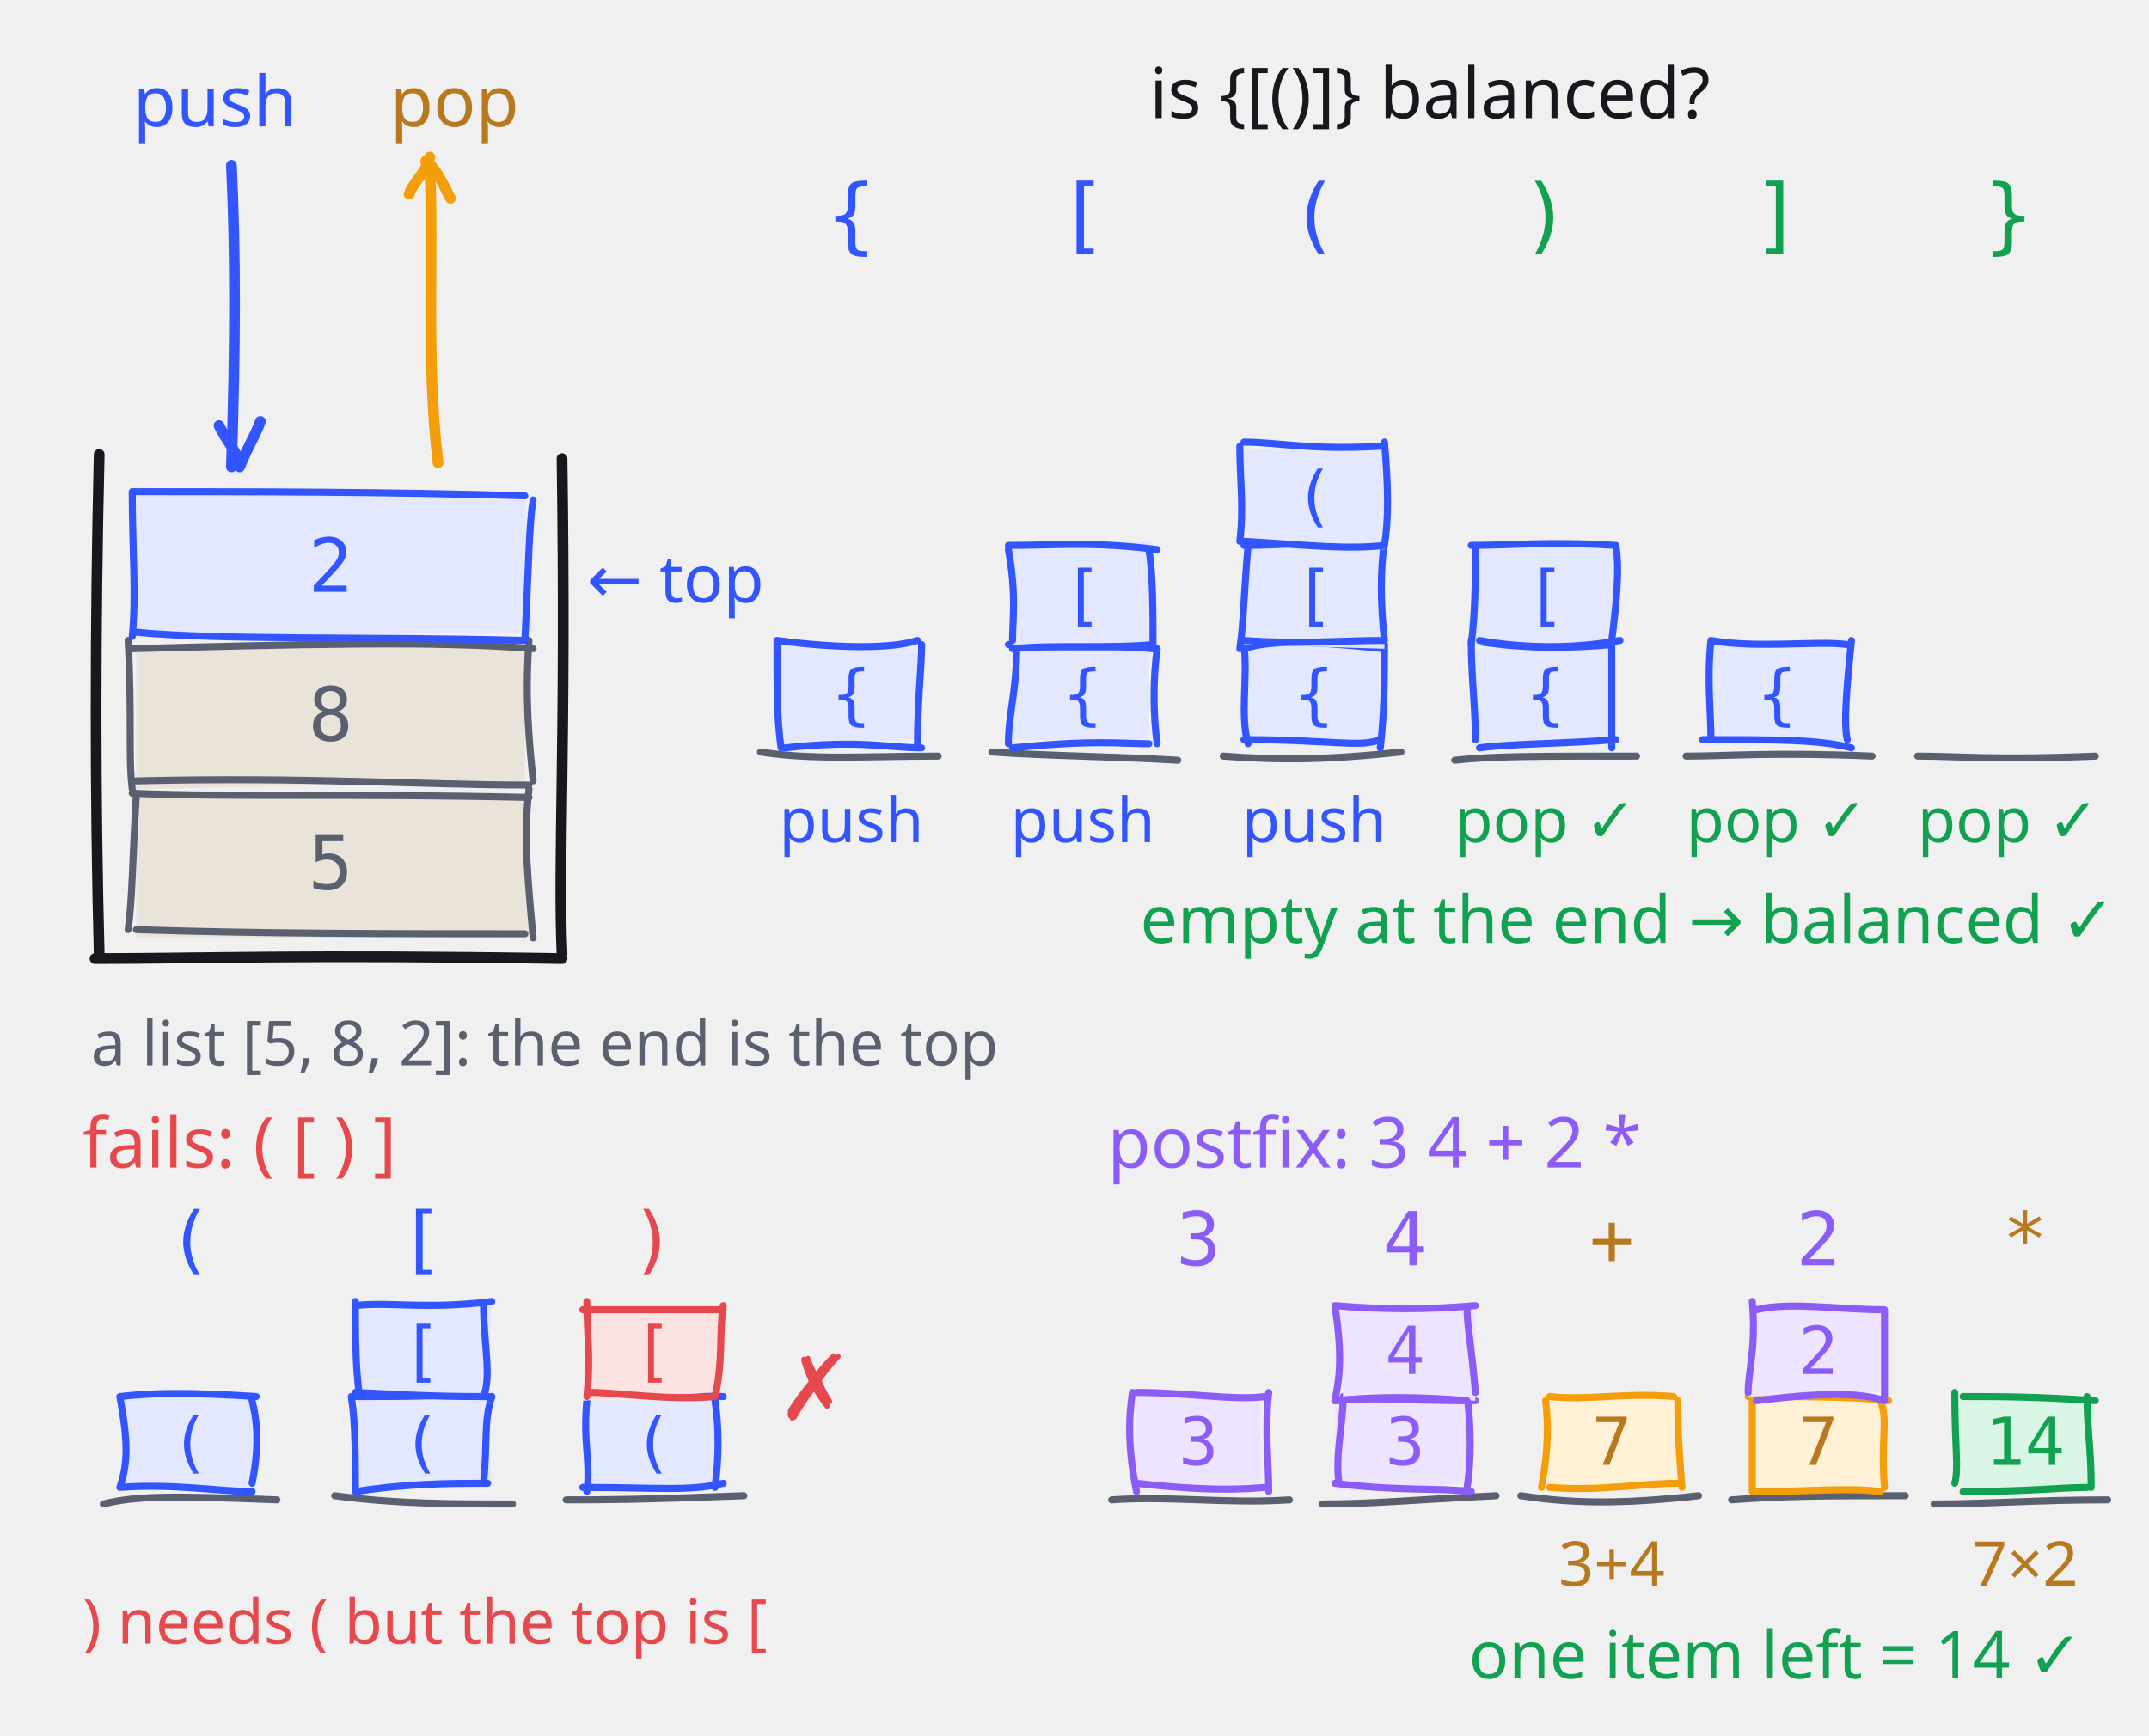
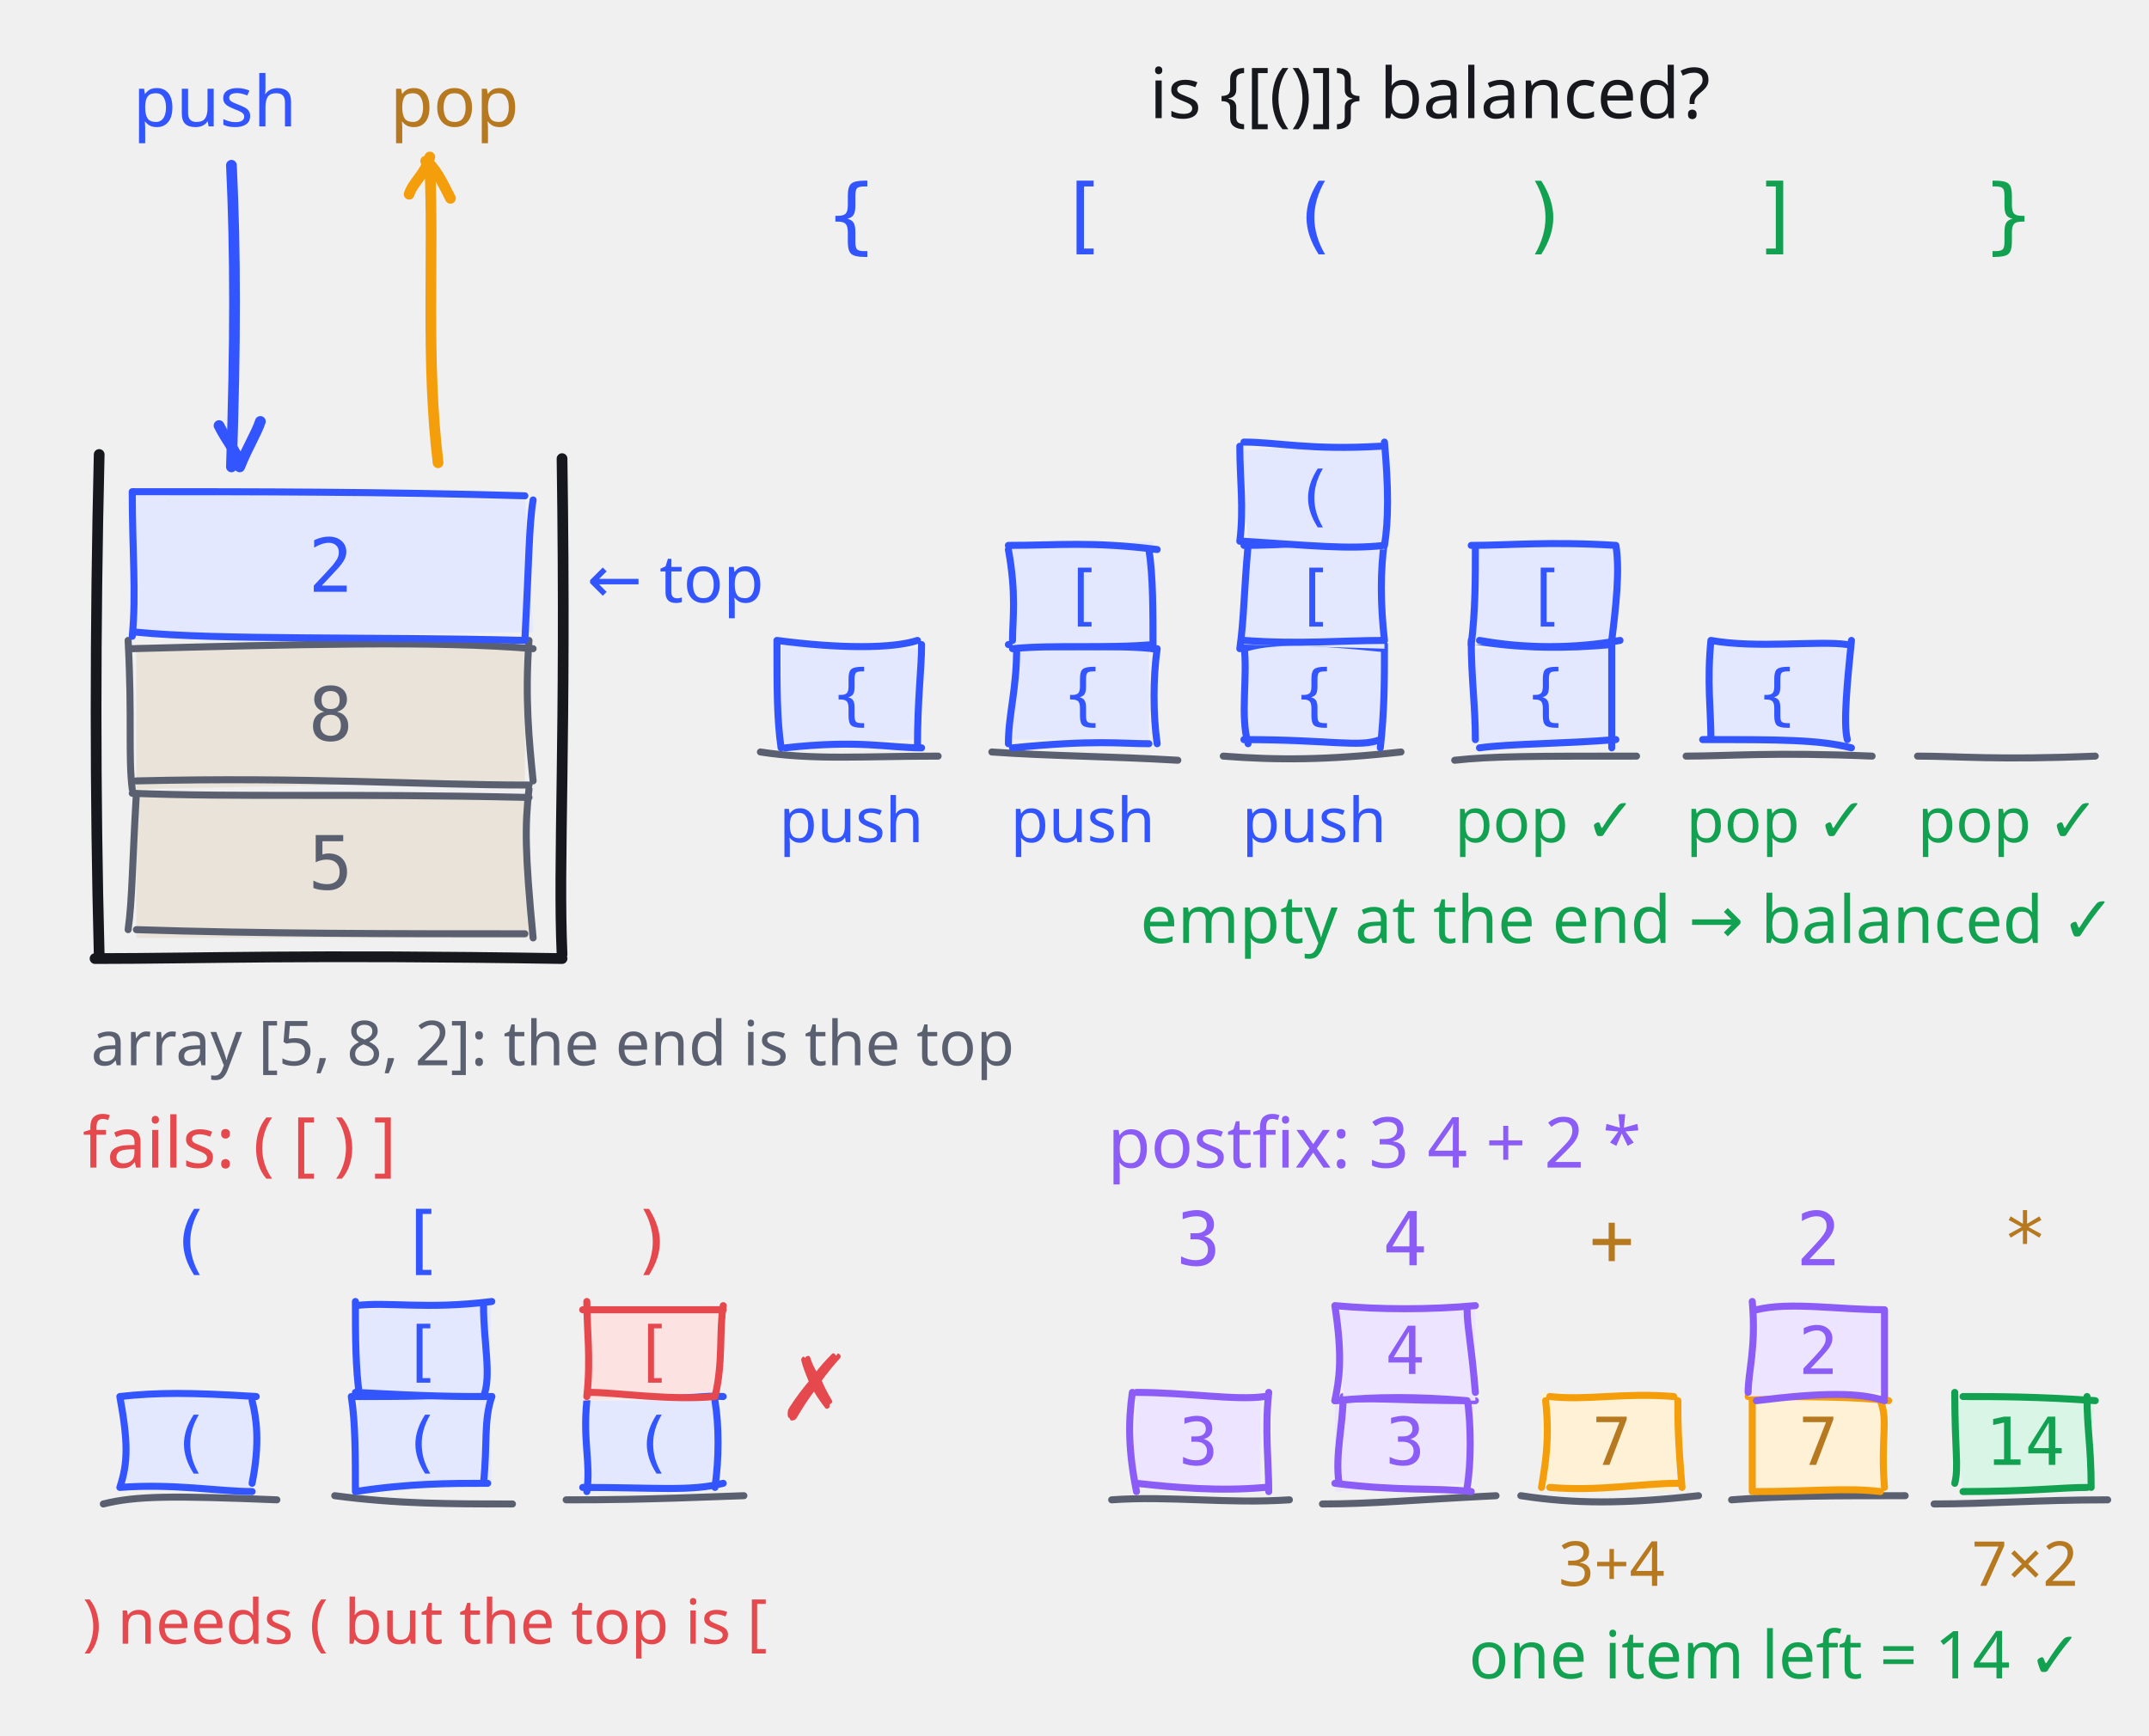
<svg xmlns="http://www.w3.org/2000/svg" viewBox="0 0 520 420" class="dg" data-diagram="stacks">
  <style>
.dg path{fill:none;stroke-linecap:round;stroke-linejoin:round;stroke-width:1.7}
.dg .w-thick{stroke-width:2.6}.dg .w-thin{stroke-width:1.1}
.dg text{font-family:'Segoe Print','Bradley Hand','Comic Sans MS',system-ui,sans-serif;stroke:none}.dg .t-mono{font-family:'JetBrains Mono',monospace}
.s-ink{stroke:#16181D}.s-muted{stroke:#5B6070}.s-red{stroke:#E5484D}.s-blue{stroke:#3355FF}.s-green{stroke:#12A150}.s-orange{stroke:#F59E0B}.s-violet{stroke:#8B5CF6}.s-paper{stroke:#fff}.s-hl{stroke:#FFE45C}
.f-ink{fill:#16181D!important}.f-muted{fill:#E9E3D9!important}.f-red{fill:#FDE2E2!important}.f-blue{fill:#E3E8FF!important}.f-green{fill:#D8F5E5!important}.f-orange{fill:#FFF1D6!important}.f-violet{fill:#EDE5FF!important}.f-paper{fill:#fff!important}.f-hl{fill:#FFE45C!important}
.h-red{stroke:#E5484D}.h-blue{stroke:#3355FF}.h-green{stroke:#12A150}.h-orange{stroke:#F59E0B}.h-violet{stroke:#8B5CF6}.h-hl{stroke:#FFE45C}.h-ink{stroke:#16181D}.h-muted{stroke:#9AA0AE}
.t-ink{fill:#16181D}.t-muted{fill:#5B6070}.t-red{fill:#E5484D}.t-blue{fill:#3355FF}.t-green{fill:#12A150}.t-orange{fill:#B7791F}.t-violet{fill:#8B5CF6}.t-paper{fill:#fff}
</style>
  <g>
    <path d="M24 110 C23 152, 23 193, 24 231 M23 232 C49 232, 73 231, 136 232 M136 231 C135 208, 137 180, 136 111" class="s-ink w-thick" />
    <path d="M33 192 L128 193 L128 227 L33 227" class="f-muted" />
    <path d="M32 192 C58 193, 83 192, 128 193 M128 191 C127 200, 127 206, 129 227 M127 226 C96 226, 63 226, 33 225 M31 225 C32 218, 32 209, 33 192" class="s-muted" />
    <text x="80" y="209" font-size="18" text-anchor="middle" dominant-baseline="central" class="t t-muted t-mono t-bold">5</text>
    <path d="M33 156 L127 157 L127 189 L33 191" class="f-muted" />
    <path d="M32 157 C70 156, 106 155, 129 157 M128 155 C127 169, 128 179, 129 189 M128 190 C101 190, 75 188, 33 189 M32 191 C31 183, 32 174, 31 155" class="s-muted" />
    <text x="80" y="173" font-size="18" text-anchor="middle" dominant-baseline="central" class="t t-muted t-mono t-bold">8</text>
    <path d="M31 119 L127 121 L129 153 L32 154" class="f-blue" />
    <path d="M32 119 C61 119, 93 119, 127 120 M129 121 C128 127, 128 136, 127 155 M127 155 C90 154, 53 155, 33 153 M32 154 C33 144, 32 133, 32 119" class="s-blue" />
    <text x="80" y="137" font-size="18" text-anchor="middle" dominant-baseline="central" class="t t-blue t-mono t-bold">2</text>
  </g>
  <g>
    <path d="M56 40 C57 61, 57 83, 56 113" class="s-blue w-thick" />
    <path d="M63 102 C62 105, 60 108, 58 113 M58 112 C57 109, 55 107, 53 103" class="s-blue w-thick" />
    <text x="52" y="24" font-size="17" text-anchor="middle" dominant-baseline="central" class="t t-blue t-bold">push</text>
  </g>
  <g>
    <path d="M106 112 C103 87, 105 62, 104 40" class="s-orange w-thick" />
    <path d="M99 47 C100 44, 103 42, 104 38 M103 39 C105 40, 107 44, 109 48" class="s-orange w-thick" />
    <text x="110" y="24" font-size="17" text-anchor="middle" dominant-baseline="central" class="t t-orange t-bold">pop</text>
  </g>
  <g>
    <text x="142" y="138" font-size="16" text-anchor="start" dominant-baseline="central" class="t t-blue">← top</text>
  </g>
  <g>
-     <text x="22" y="252" font-size="15" text-anchor="start" dominant-baseline="central" class="t t-muted">a list [5, 8, 2]: the end is the top</text>
+     <text x="22" y="252" font-size="15" text-anchor="start" dominant-baseline="central" class="t t-muted">array [5, 8, 2]: the end is the top</text>
  </g>
  <g>
    <text x="346" y="22" font-size="17" text-anchor="middle" dominant-baseline="central" class="t t-ink t-bold">is  {[()]}  balanced?</text>
  </g>
  <g>
    <text x="206" y="52" font-size="20" text-anchor="middle" dominant-baseline="central" class="t t-blue t-mono t-bold">{</text>
    <text x="262" y="52" font-size="20" text-anchor="middle" dominant-baseline="central" class="t t-blue t-mono t-bold">[</text>
    <text x="318" y="52" font-size="20" text-anchor="middle" dominant-baseline="central" class="t t-blue t-mono t-bold">(</text>
    <text x="374" y="52" font-size="20" text-anchor="middle" dominant-baseline="central" class="t t-green t-mono t-bold">)</text>
    <text x="430" y="52" font-size="20" text-anchor="middle" dominant-baseline="central" class="t t-green t-mono t-bold">]</text>
    <text x="486" y="52" font-size="20" text-anchor="middle" dominant-baseline="central" class="t t-green t-mono t-bold">}</text>
  </g>
  <g>
    <path d="M184 182 C197 184, 209 183, 227 183" class="s-muted" />
    <path d="M189 156 L222 157 L222 179 L189 180" class="f-blue" />
    <path d="M188 155 C203 157, 216 157, 222 155 M223 156 C223 162, 222 169, 222 181 M223 181 C215 181, 208 179, 190 181 M189 181 C188 174, 188 167, 188 155" class="s-blue" />
    <text x="206" y="168" font-size="16" text-anchor="middle" dominant-baseline="central" class="t t-blue t-mono t-bold">{</text>
  </g>
  <g>
    <path d="M240 182 C254 183, 268 183, 285 184" class="s-muted" />
    <path d="M245 156 L278 155 L278 179 L245 179" class="f-blue" />
    <path d="M244 156 C256 157, 270 156, 279 157 M280 157 C279 164, 279 173, 280 180 M278 180 C271 180, 265 179, 245 181 M244 180 C244 173, 246 167, 246 157" class="s-blue" />
    <text x="262" y="168" font-size="16" text-anchor="middle" dominant-baseline="central" class="t t-blue t-mono t-bold">{</text>
    <path d="M245 132 L279 131 L279 156 L245 157" class="f-blue" />
    <path d="M244 132 C256 132, 264 131, 280 133 M278 133 C279 139, 279 148, 279 157 M279 156 C268 157, 255 156, 245 157 M245 155 C245 150, 246 144, 244 133" class="s-blue" />
    <text x="262" y="144" font-size="16" text-anchor="middle" dominant-baseline="central" class="t t-blue t-mono t-bold">[</text>
  </g>
  <g>
    <path d="M296 183 C309 184, 321 184, 339 182" class="s-muted" />
    <path d="M302 155 L334 157 L334 181 L300 180" class="f-blue" />
    <path d="M301 157 C307 155, 316 155, 335 157 M335 156 C335 165, 335 172, 334 181 M334 179 C329 181, 322 179, 301 179 M302 180 C300 173, 302 164, 301 156" class="s-blue" />
    <text x="318" y="168" font-size="16" text-anchor="middle" dominant-baseline="central" class="t t-blue t-mono t-bold">{</text>
    <path d="M301 131 L335 132 L335 157 L301 156" class="f-blue" />
    <path d="M301 132 C311 132, 319 131, 335 131 M335 131 C334 138, 334 146, 335 155 M335 155 C324 155, 315 156, 301 155 M300 157 C301 150, 301 143, 302 132" class="s-blue" />
    <text x="318" y="144" font-size="16" text-anchor="middle" dominant-baseline="central" class="t t-blue t-mono t-bold">[</text>
    <path d="M300 109 L335 107 L335 133 L302 131" class="f-blue" />
    <path d="M301 107 C309 107, 317 109, 334 108 M335 107 C336 118, 336 126, 335 132 M335 132 C326 133, 317 132, 301 131 M300 131 C301 123, 300 116, 300 108" class="s-blue" />
    <text x="318" y="120" font-size="16" text-anchor="middle" dominant-baseline="central" class="t t-blue t-mono t-bold">(</text>
  </g>
  <g>
    <text x="206" y="198" font-size="15" text-anchor="middle" dominant-baseline="central" class="t t-blue">push</text>
    <text x="262" y="198" font-size="15" text-anchor="middle" dominant-baseline="central" class="t t-blue">push</text>
    <text x="318" y="198" font-size="15" text-anchor="middle" dominant-baseline="central" class="t t-blue">push</text>
  </g>
  <g>
    <path d="M352 184 C361 183, 371 183, 396 183" class="s-muted" />
    <path d="M357 157 L390 156 L391 179 L356 180" class="f-blue" />
    <path d="M356 155 C368 157, 379 157, 390 156 M390 156 C390 166, 390 173, 390 181 M391 179 C379 180, 365 180, 358 181 M357 179 C357 171, 356 164, 356 155" class="s-blue" />
    <text x="374" y="168" font-size="16" text-anchor="middle" dominant-baseline="central" class="t t-blue t-mono t-bold">{</text>
    <path d="M357 133 L392 132 L390 156 L356 156" class="f-blue" />
    <path d="M356 132 C365 132, 375 131, 391 132 M391 132 C392 138, 391 147, 390 155 M392 155 C381 157, 369 157, 358 155 M356 156 C357 148, 357 140, 357 133" class="s-blue" />
    <text x="374" y="144" font-size="16" text-anchor="middle" dominant-baseline="central" class="t t-blue t-mono t-bold">[</text>
  </g>
  <g>
    <path d="M408 183 C418 183, 429 182, 453 183" class="s-muted" />
    <path d="M413 155 L447 157 L447 181 L414 179" class="f-blue" />
    <path d="M414 155 C425 157, 440 155, 447 156 M448 155 C447 165, 446 175, 447 179 M448 181 C440 179, 431 179, 412 179 M414 179 C414 172, 413 165, 414 155" class="s-blue" />
    <text x="430" y="168" font-size="16" text-anchor="middle" dominant-baseline="central" class="t t-blue t-mono t-bold">{</text>
  </g>
  <g>
    <path d="M464 183 C474 183, 483 184, 507 183" class="s-muted" />
  </g>
  <g>
    <text x="374" y="198" font-size="15" text-anchor="middle" dominant-baseline="central" class="t t-green">pop ✓</text>
    <text x="430" y="198" font-size="15" text-anchor="middle" dominant-baseline="central" class="t t-green">pop ✓</text>
    <text x="486" y="198" font-size="15" text-anchor="middle" dominant-baseline="central" class="t t-green">pop ✓</text>
  </g>
  <g>
    <text x="512" y="222" font-size="16" text-anchor="end" dominant-baseline="central" class="t t-green t-bold">empty at the end → balanced ✓</text>
  </g>
  <g>
    <text x="20" y="276" font-size="17" text-anchor="start" dominant-baseline="central" class="t t-red t-bold">fails:  ( [ ) ]</text>
  </g>
  <g>
    <text x="46" y="300" font-size="18" text-anchor="middle" dominant-baseline="central" class="t t-blue t-mono t-bold">(</text>
    <text x="102" y="300" font-size="18" text-anchor="middle" dominant-baseline="central" class="t t-blue t-mono t-bold">[</text>
    <text x="158" y="300" font-size="18" text-anchor="middle" dominant-baseline="central" class="t t-red t-mono t-bold">)</text>
  </g>
  <g>
    <path d="M25 364 C33 362, 42 362, 67 363" class="s-muted" />
    <path d="M30 338 L62 337 L61 361 L30 360" class="f-blue" />
    <path d="M29 338 C38 337, 46 337, 62 338 M61 339 C62 343, 63 349, 61 359 M61 361 C53 361, 42 359, 29 360 M29 360 C31 354, 31 349, 29 338" class="s-blue" />
    <text x="46" y="349" font-size="16" text-anchor="middle" dominant-baseline="central" class="t t-blue t-mono t-bold">(</text>
  </g>
  <g>
    <path d="M81 362 C96 364, 109 364, 124 364" class="s-muted" />
    <path d="M87 337 L118 337 L119 359 L85 360" class="f-blue" />
    <path d="M86 338 C97 338, 107 338, 117 337 M119 338 C117 344, 118 349, 117 359 M118 359 C109 359, 99 359, 86 361 M86 361 C86 353, 86 344, 85 338" class="s-blue" />
    <text x="102" y="349" font-size="16" text-anchor="middle" dominant-baseline="central" class="t t-blue t-mono t-bold">(</text>
    <path d="M87 317 L119 315 L118 338 L86 337" class="f-blue" />
    <path d="M86 316 C94 315, 103 317, 119 315 M117 316 C117 325, 119 333, 117 338 M119 338 C110 338, 105 338, 86 337 M87 338 C86 331, 86 323, 86 315" class="s-blue" />
    <text x="102" y="327" font-size="16" text-anchor="middle" dominant-baseline="central" class="t t-blue t-mono t-bold">[</text>
  </g>
  <g>
    <path d="M137 363 C146 363, 154 363, 180 362" class="s-muted" />
    <path d="M142 339 L173 339 L174 360 L141 361" class="f-blue" />
    <path d="M143 337 C148 338, 156 337, 175 338 M173 339 C174 345, 174 353, 173 360 M175 359 C167 361, 159 360, 141 360 M142 361 C143 354, 141 349, 142 339" class="s-blue" />
    <text x="158" y="349" font-size="16" text-anchor="middle" dominant-baseline="central" class="t t-blue t-mono t-bold">(</text>
    <path d="M142 317 L174 316 L173 337 L141 339" class="f-red" />
    <path d="M141 317 C153 317, 165 317, 175 317 M175 316 C174 322, 175 330, 173 338 M173 338 C162 339, 149 337, 143 337 M142 338 C143 329, 142 322, 142 315" class="s-red" />
    <text x="158" y="327" font-size="16" text-anchor="middle" dominant-baseline="central" class="t t-red t-mono t-bold">[</text>
  </g>
  <g>
    <text x="188" y="336" font-size="22" text-anchor="start" dominant-baseline="central" class="t t-red t-bold">✗</text>
  </g>
  <g>
    <text x="20" y="392" font-size="15" text-anchor="start" dominant-baseline="central" class="t t-red">) needs ( but the top is [</text>
  </g>
  <g>
    <text x="268" y="276" font-size="17" text-anchor="start" dominant-baseline="central" class="t t-violet t-bold">postfix:  3 4 + 2 *</text>
  </g>
  <g>
    <text x="290" y="300" font-size="18" text-anchor="middle" dominant-baseline="central" class="t t-violet t-mono t-bold">3</text>
    <text x="340" y="300" font-size="18" text-anchor="middle" dominant-baseline="central" class="t t-violet t-mono t-bold">4</text>
    <text x="390" y="300" font-size="18" text-anchor="middle" dominant-baseline="central" class="t t-orange t-mono t-bold">+</text>
    <text x="440" y="300" font-size="18" text-anchor="middle" dominant-baseline="central" class="t t-violet t-mono t-bold">2</text>
    <text x="490" y="300" font-size="18" text-anchor="middle" dominant-baseline="central" class="t t-orange t-mono t-bold">*</text>
  </g>
  <g>
    <path d="M269 363 C283 362, 297 364, 312 363" class="s-muted" />
    <path d="M275 337 L305 338 L305 360 L274 360" class="f-violet" />
    <path d="M275 337 C287 337, 299 339, 306 338 M307 337 C306 346, 307 354, 307 361 M306 360 C295 361, 284 360, 275 359 M275 361 C273 351, 273 344, 274 337" class="s-violet" />
    <text x="290" y="349" font-size="16" text-anchor="middle" dominant-baseline="central" class="t t-violet t-mono t-bold">3</text>
  </g>
  <g>
    <path d="M320 364 C332 364, 342 363, 362 362" class="s-muted" />
    <path d="M323 338 L357 337 L355 359 L323 361" class="f-violet" />
    <path d="M323 339 C332 338, 336 339, 357 339 M355 338 C356 345, 356 354, 355 360 M356 361 C347 360, 339 361, 323 359 M324 359 C323 352, 325 345, 325 338" class="s-violet" />
    <text x="340" y="349" font-size="16" text-anchor="middle" dominant-baseline="central" class="t t-violet t-mono t-bold">3</text>
    <path d="M324 316 L357 316 L357 339 L325 338" class="f-violet" />
    <path d="M323 316 C334 317, 346 317, 357 316 M355 317 C355 321, 356 325, 357 337 M355 339 C343 338, 333 338, 323 339 M323 339 C324 334, 325 329, 323 316" class="s-violet" />
    <text x="340" y="327" font-size="16" text-anchor="middle" dominant-baseline="central" class="t t-violet t-mono t-bold">4</text>
  </g>
  <g>
    <path d="M368 362 C381 364, 393 364, 411 362" class="s-muted" />
    <path d="M373 337 L407 339 L405 361 L373 360" class="f-orange" />
    <path d="M375 338 C384 339, 393 337, 405 338 M406 339 C406 344, 406 348, 407 360 M406 359 C397 359, 387 361, 375 360 M373 360 C374 354, 375 348, 374 339" class="s-orange" />
    <text x="390" y="349" font-size="16" text-anchor="middle" dominant-baseline="central" class="t t-orange t-mono t-bold">7</text>
  </g>
  <g>
    <path d="M419 363 C432 362, 443 362, 461 362" class="s-muted" />
    <path d="M425 338 L457 338 L456 361 L425 360" class="f-orange" />
    <path d="M423 338 C436 338, 449 338, 457 339 M455 339 C457 344, 455 348, 456 360 M455 361 C447 360, 438 361, 425 361 M424 361 C424 354, 424 347, 424 338" class="s-orange" />
    <text x="440" y="349" font-size="16" text-anchor="middle" dominant-baseline="central" class="t t-orange t-mono t-bold">7</text>
    <path d="M425 316 L456 316 L455 337 L423 338" class="f-violet" />
    <path d="M425 317 C433 315, 445 317, 456 317 M456 317 C456 325, 456 332, 456 338 M456 339 C450 337, 441 337, 425 339 M423 337 C423 332, 425 326, 424 315" class="s-violet" />
    <text x="440" y="327" font-size="16" text-anchor="middle" dominant-baseline="central" class="t t-violet t-mono t-bold">2</text>
  </g>
  <g>
    <path d="M468 364 C481 364, 493 363, 510 363" class="s-muted" />
    <path d="M473 339 L507 338 L505 359 L475 361" class="f-green" />
    <path d="M475 338 C483 338, 493 338, 507 339 M505 338 C505 346, 506 350, 506 360 M505 360 C499 360, 491 361, 475 361 M473 359 C474 355, 473 351, 473 337" class="s-green" />
    <text x="490" y="349" font-size="16" text-anchor="middle" dominant-baseline="central" class="t t-green t-mono t-bold">14</text>
  </g>
  <g>
    <text x="390" y="378" font-size="15" text-anchor="middle" dominant-baseline="central" class="t t-orange">3+4</text>
  </g>
  <g>
    <text x="490" y="378" font-size="15" text-anchor="middle" dominant-baseline="central" class="t t-orange">7×2</text>
  </g>
  <g>
    <text x="504" y="400" font-size="16" text-anchor="end" dominant-baseline="central" class="t t-green t-bold">one item left = 14 ✓</text>
  </g>
</svg>
